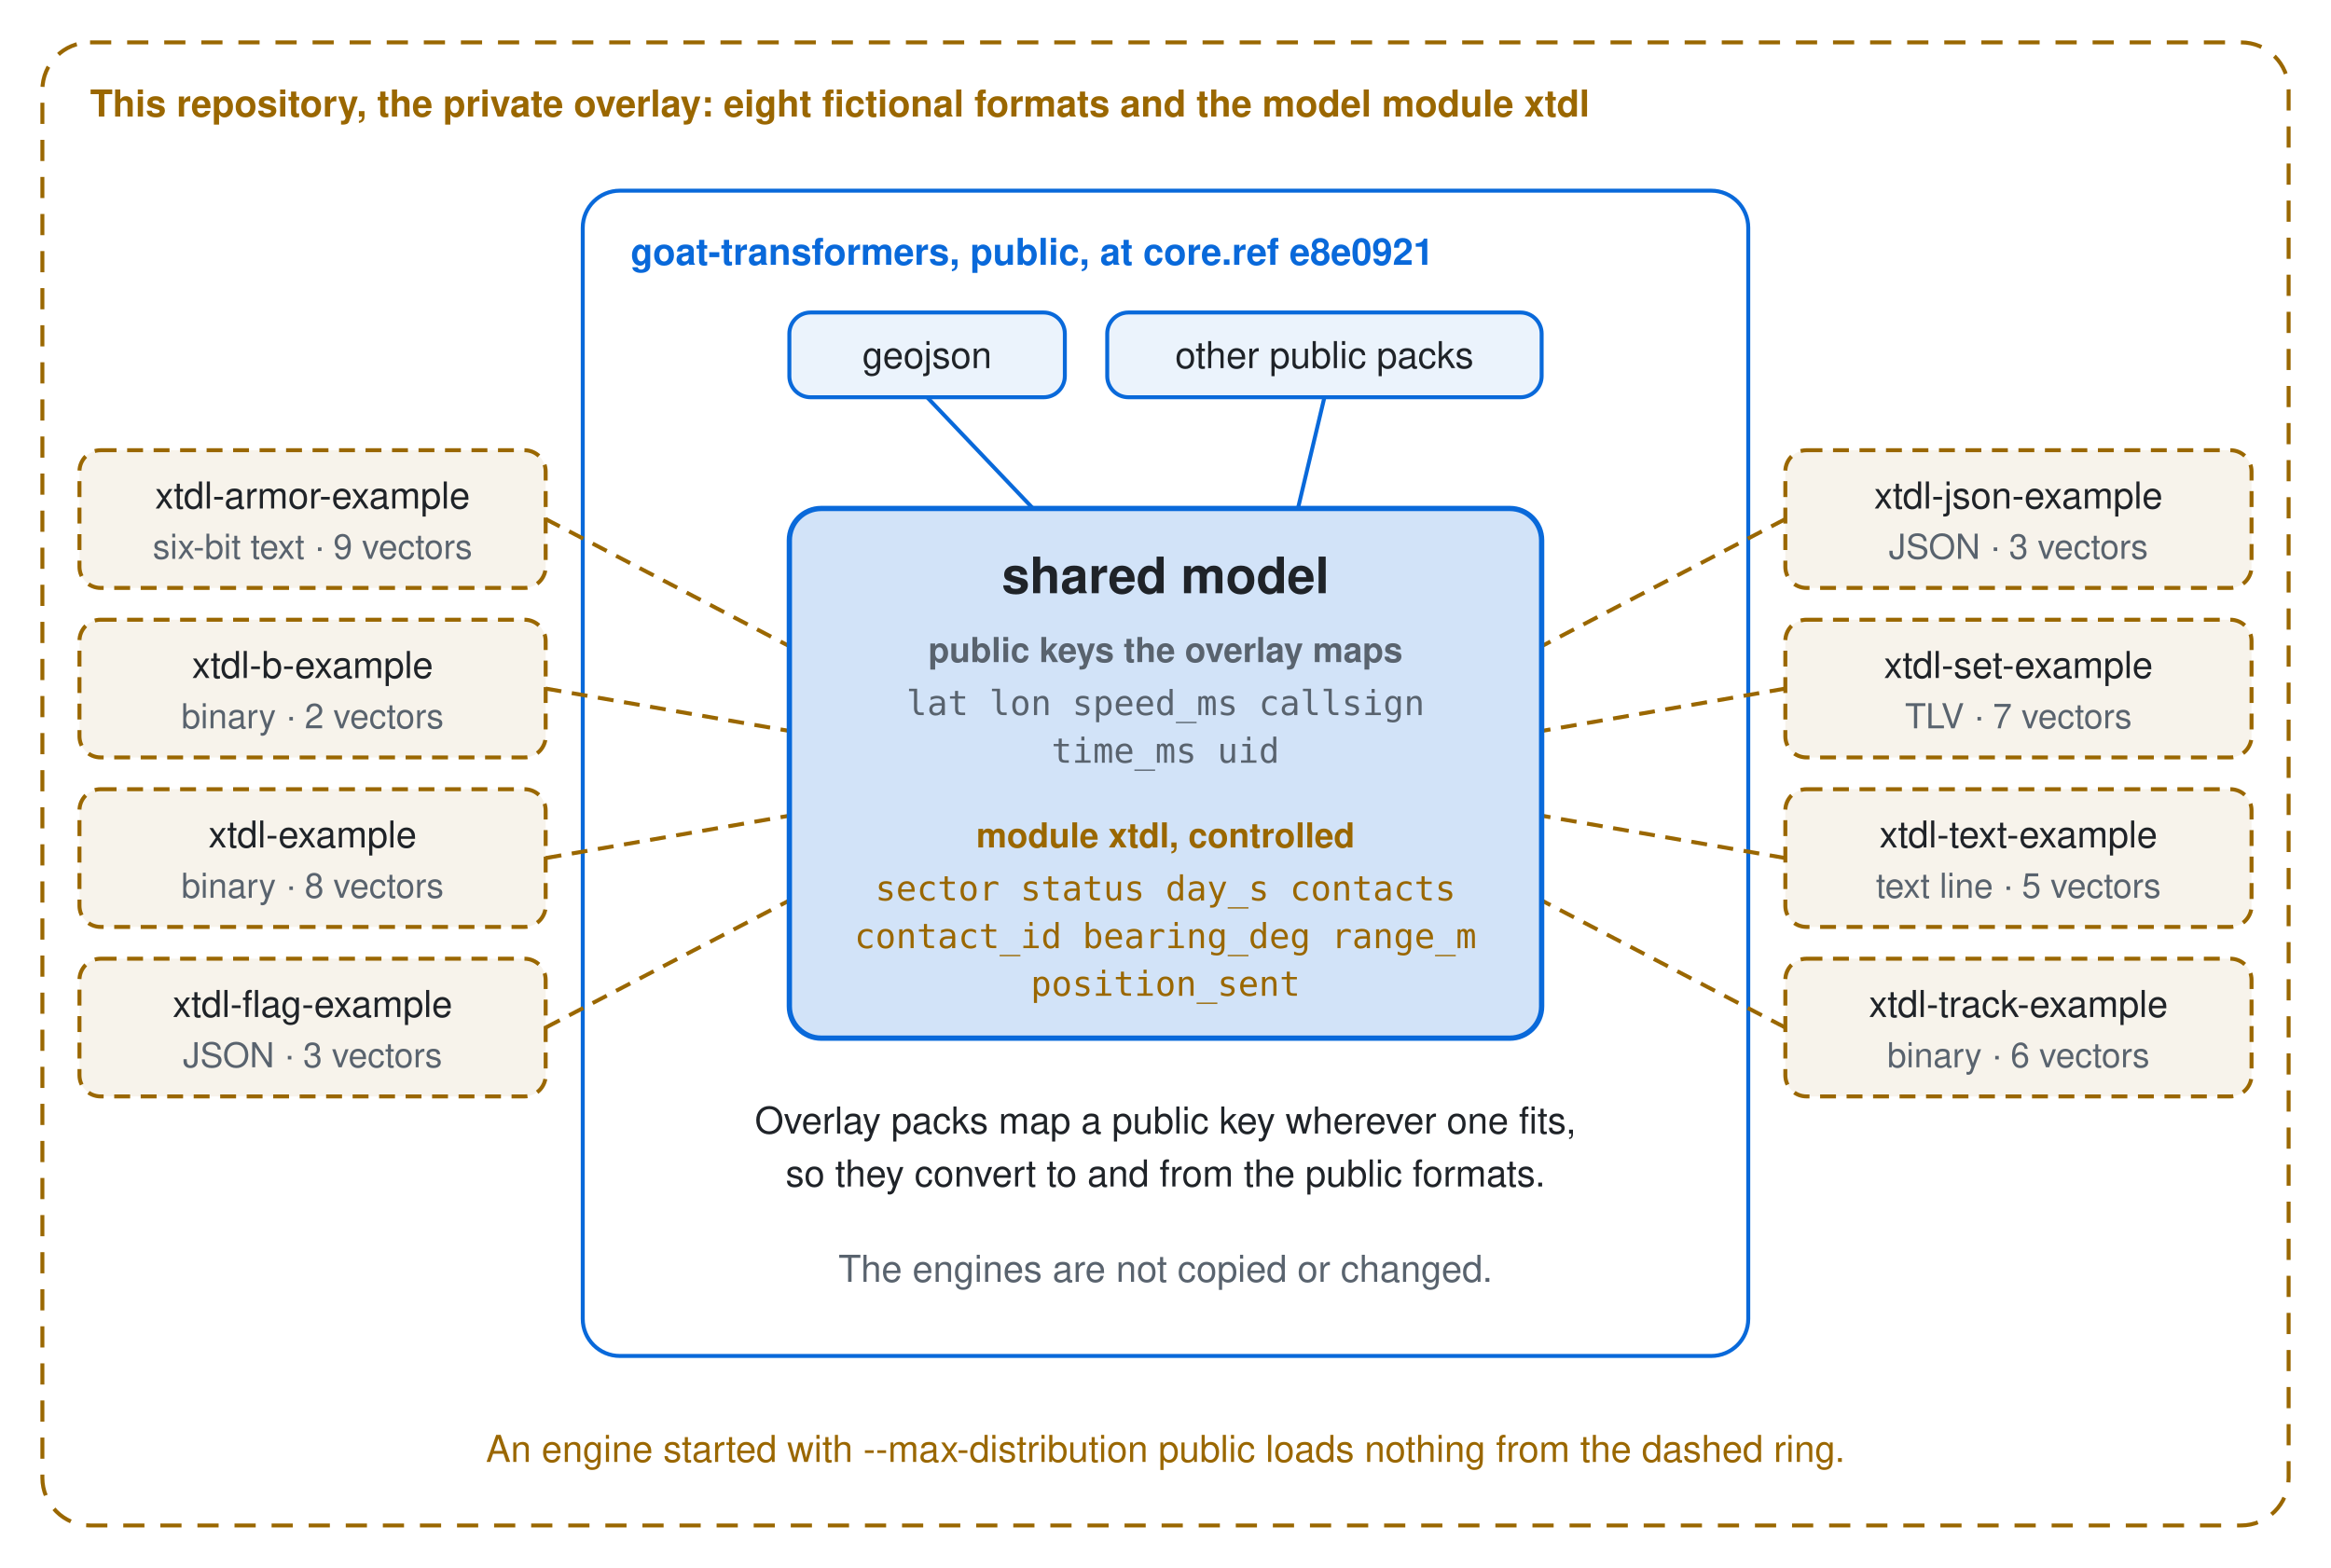
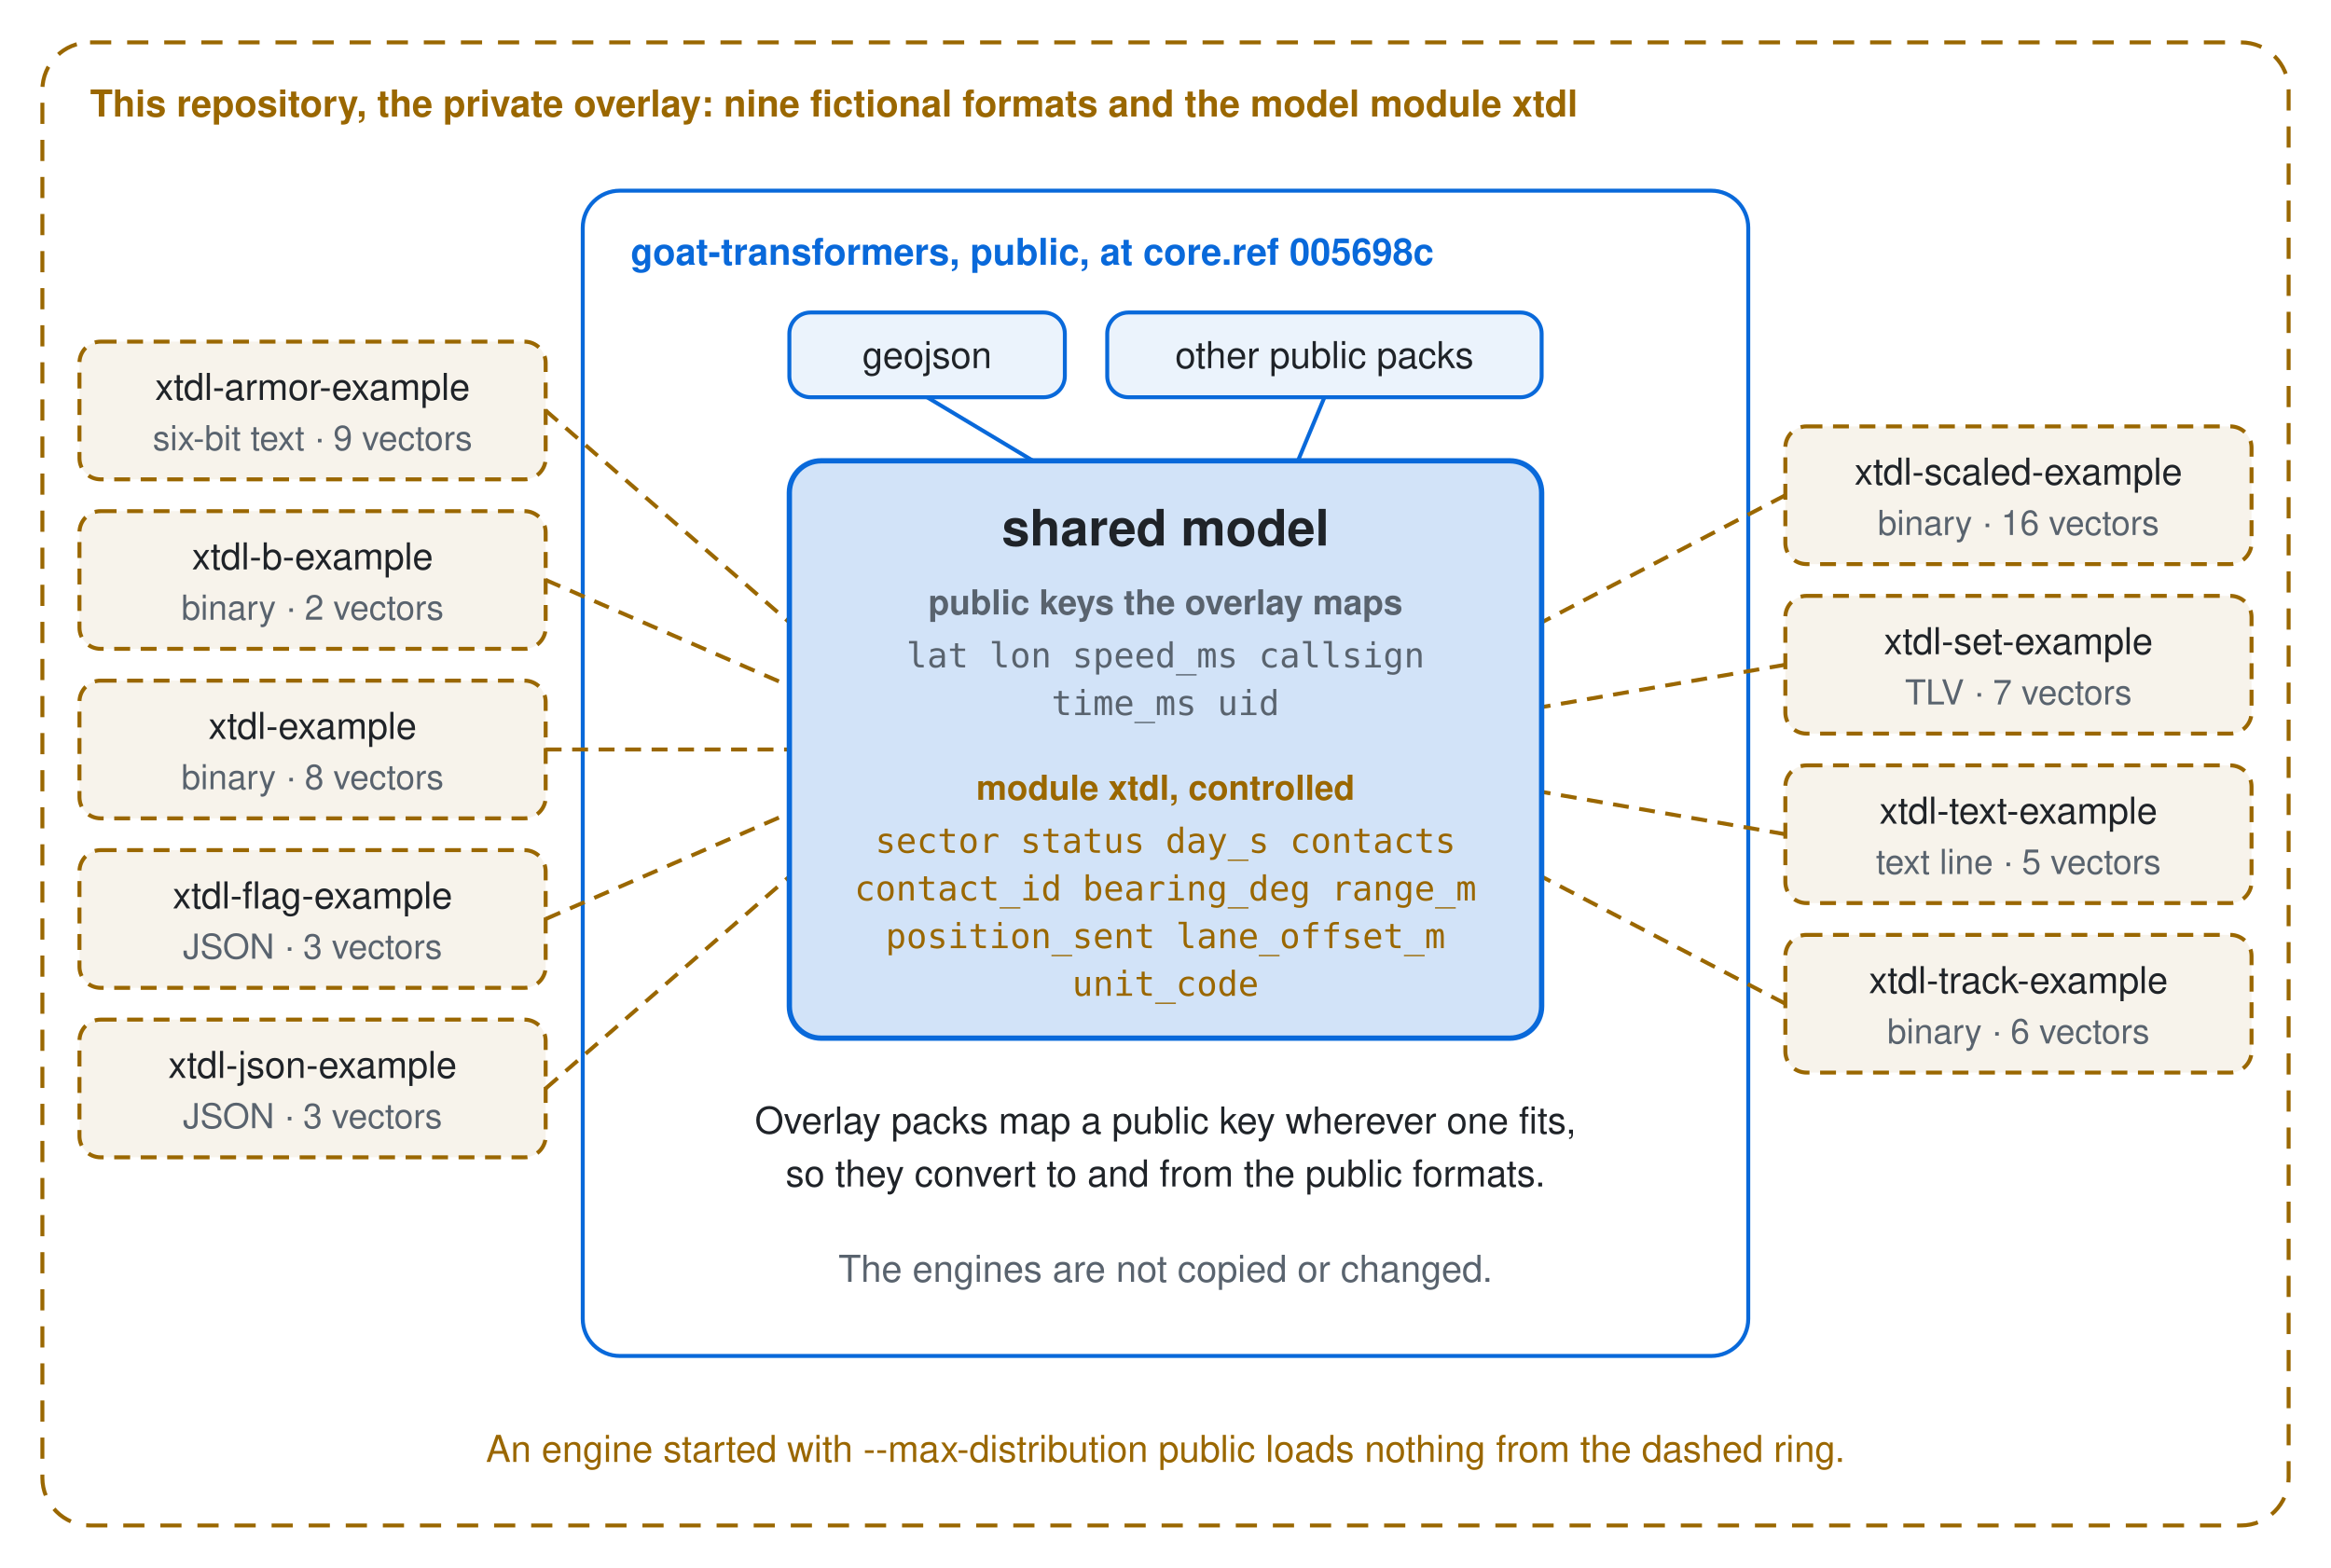
<svg xmlns="http://www.w3.org/2000/svg" viewBox="0 0 880 592" width="880" height="592" role="img" aria-labelledby="t d">
  <style>
  .ink{fill:#1f2328} .quiet{fill:#59636e} .pub{fill:#0969da} .ovl{fill:#9a6700}
  .t{font-family:-apple-system,BlinkMacSystemFont,"Segoe UI",Helvetica,Arial,sans-serif}
  .m{font-family:ui-monospace,SFMono-Regular,Menlo,Consolas,monospace}
  .box{fill:#0969da;fill-opacity:.08;stroke:#0969da;stroke-width:1.5}
  .hub{fill:#0969da;fill-opacity:.18;stroke:#0969da;stroke-width:2}
  .obox{fill:#9a6700;fill-opacity:.08;stroke:#9a6700;stroke-width:1.5;stroke-dasharray:6 4}
  .ring{fill:none;stroke:#0969da;stroke-width:1.5}
  .oring{fill:none;stroke:#9a6700;stroke-width:1.5;stroke-dasharray:8 6}
  .ln{stroke:#0969da;stroke-width:1.5;fill:none}
  .oln{stroke:#9a6700;stroke-width:1.5;fill:none;stroke-dasharray:6 4}
</style>
  <rect x="16" y="16" width="848" height="560" rx="18" class="oring" />
-   <text x="34" y="44" class="t ovl" font-size="14" text-anchor="start" font-weight="600">This repository, the private overlay: eight fictional formats and the model module xtdl</text>
+   <text x="34" y="44" class="t ovl" font-size="14" text-anchor="start" font-weight="600">This repository, the private overlay: nine fictional formats and the model module xtdl</text>
  <rect x="220" y="72" width="440" height="440" rx="14" class="ring" />
-   <text x="238" y="100" class="t pub" font-size="14" text-anchor="start" font-weight="600">goat-transformers, public, at core.ref e8e0921</text>
-   <path d="M350 150 L390 192" class="ln" />
-   <path d="M500 150 L490 192" class="ln" />
+   <text x="238" y="100" class="t pub" font-size="14" text-anchor="start" font-weight="600">goat-transformers, public, at core.ref 005698c</text>
+   <path d="M350 150 L390 174" class="ln" />
+   <path d="M500 150 L490 174" class="ln" />
  <rect x="298" y="118" width="104" height="32" rx="8" class="box" />
  <text x="350" y="139" class="t ink" font-size="14" text-anchor="middle">geojson</text>
  <rect x="418" y="118" width="164" height="32" rx="8" class="box" />
  <text x="500" y="139" class="t ink" font-size="14" text-anchor="middle">other public packs</text>
-   <path d="M206 196 L298 244" class="oln" />
-   <path d="M206 260 L298 276" class="oln" />
-   <path d="M206 324 L298 308" class="oln" />
-   <path d="M206 388 L298 340" class="oln" />
-   <path d="M674 196 L582 244" class="oln" />
-   <path d="M674 260 L582 276" class="oln" />
-   <path d="M674 324 L582 308" class="oln" />
-   <path d="M674 388 L582 340" class="oln" />
-   <rect x="30" y="170" width="176" height="52" rx="8" class="obox" />
-   <text x="118" y="192" class="t ink" font-size="14" text-anchor="middle">xtdl-armor-example</text>
-   <text x="118" y="211" class="t quiet" font-size="13" text-anchor="middle">six-bit text · 9 vectors</text>
-   <rect x="30" y="234" width="176" height="52" rx="8" class="obox" />
-   <text x="118" y="256" class="t ink" font-size="14" text-anchor="middle">xtdl-b-example</text>
-   <text x="118" y="275" class="t quiet" font-size="13" text-anchor="middle">binary · 2 vectors</text>
-   <rect x="30" y="298" width="176" height="52" rx="8" class="obox" />
-   <text x="118" y="320" class="t ink" font-size="14" text-anchor="middle">xtdl-example</text>
-   <text x="118" y="339" class="t quiet" font-size="13" text-anchor="middle">binary · 8 vectors</text>
-   <rect x="30" y="362" width="176" height="52" rx="8" class="obox" />
-   <text x="118" y="384" class="t ink" font-size="14" text-anchor="middle">xtdl-flag-example</text>
-   <text x="118" y="403" class="t quiet" font-size="13" text-anchor="middle">JSON · 3 vectors</text>
-   <rect x="674" y="170" width="176" height="52" rx="8" class="obox" />
-   <text x="762" y="192" class="t ink" font-size="14" text-anchor="middle">xtdl-json-example</text>
-   <text x="762" y="211" class="t quiet" font-size="13" text-anchor="middle">JSON · 3 vectors</text>
-   <rect x="674" y="234" width="176" height="52" rx="8" class="obox" />
-   <text x="762" y="256" class="t ink" font-size="14" text-anchor="middle">xtdl-set-example</text>
-   <text x="762" y="275" class="t quiet" font-size="13" text-anchor="middle">TLV · 7 vectors</text>
-   <rect x="674" y="298" width="176" height="52" rx="8" class="obox" />
-   <text x="762" y="320" class="t ink" font-size="14" text-anchor="middle">xtdl-text-example</text>
-   <text x="762" y="339" class="t quiet" font-size="13" text-anchor="middle">text line · 5 vectors</text>
-   <rect x="674" y="362" width="176" height="52" rx="8" class="obox" />
-   <text x="762" y="384" class="t ink" font-size="14" text-anchor="middle">xtdl-track-example</text>
-   <text x="762" y="403" class="t quiet" font-size="13" text-anchor="middle">binary · 6 vectors</text>
-   <rect x="298" y="192" width="284" height="200" rx="12" class="hub" />
-   <text x="440" y="224" class="t ink" font-size="19" text-anchor="middle" font-weight="600">shared model</text>
-   <text x="440" y="250" class="t quiet" font-size="13" text-anchor="middle" font-weight="600">public keys the overlay maps</text>
-   <text x="440" y="320" class="t ovl" font-size="13" text-anchor="middle" font-weight="600">module xtdl, controlled</text>
-   <text x="440" y="270" class="m quiet" font-size="13" text-anchor="middle">lat lon speed_ms callsign</text>
-   <text x="440" y="288" class="m quiet" font-size="13" text-anchor="middle">time_ms uid</text>
-   <text x="440" y="340" class="m ovl" font-size="13" text-anchor="middle">sector status day_s contacts</text>
-   <text x="440" y="358" class="m ovl" font-size="13" text-anchor="middle">contact_id bearing_deg range_m</text>
-   <text x="440" y="376" class="m ovl" font-size="13" text-anchor="middle">position_sent</text>
+   <path d="M206 155 L298 235" class="oln" />
+   <path d="M206 219 L298 259" class="oln" />
+   <path d="M206 283 L298 283" class="oln" />
+   <path d="M206 347 L298 307" class="oln" />
+   <path d="M206 411 L298 331" class="oln" />
+   <path d="M674 187 L582 235" class="oln" />
+   <path d="M674 251 L582 267" class="oln" />
+   <path d="M674 315 L582 299" class="oln" />
+   <path d="M674 379 L582 331" class="oln" />
+   <rect x="30" y="129" width="176" height="52" rx="8" class="obox" />
+   <text x="118" y="151" class="t ink" font-size="14" text-anchor="middle">xtdl-armor-example</text>
+   <text x="118" y="170" class="t quiet" font-size="13" text-anchor="middle">six-bit text · 9 vectors</text>
+   <rect x="30" y="193" width="176" height="52" rx="8" class="obox" />
+   <text x="118" y="215" class="t ink" font-size="14" text-anchor="middle">xtdl-b-example</text>
+   <text x="118" y="234" class="t quiet" font-size="13" text-anchor="middle">binary · 2 vectors</text>
+   <rect x="30" y="257" width="176" height="52" rx="8" class="obox" />
+   <text x="118" y="279" class="t ink" font-size="14" text-anchor="middle">xtdl-example</text>
+   <text x="118" y="298" class="t quiet" font-size="13" text-anchor="middle">binary · 8 vectors</text>
+   <rect x="30" y="321" width="176" height="52" rx="8" class="obox" />
+   <text x="118" y="343" class="t ink" font-size="14" text-anchor="middle">xtdl-flag-example</text>
+   <text x="118" y="362" class="t quiet" font-size="13" text-anchor="middle">JSON · 3 vectors</text>
+   <rect x="30" y="385" width="176" height="52" rx="8" class="obox" />
+   <text x="118" y="407" class="t ink" font-size="14" text-anchor="middle">xtdl-json-example</text>
+   <text x="118" y="426" class="t quiet" font-size="13" text-anchor="middle">JSON · 3 vectors</text>
+   <rect x="674" y="161" width="176" height="52" rx="8" class="obox" />
+   <text x="762" y="183" class="t ink" font-size="14" text-anchor="middle">xtdl-scaled-example</text>
+   <text x="762" y="202" class="t quiet" font-size="13" text-anchor="middle">binary · 16 vectors</text>
+   <rect x="674" y="225" width="176" height="52" rx="8" class="obox" />
+   <text x="762" y="247" class="t ink" font-size="14" text-anchor="middle">xtdl-set-example</text>
+   <text x="762" y="266" class="t quiet" font-size="13" text-anchor="middle">TLV · 7 vectors</text>
+   <rect x="674" y="289" width="176" height="52" rx="8" class="obox" />
+   <text x="762" y="311" class="t ink" font-size="14" text-anchor="middle">xtdl-text-example</text>
+   <text x="762" y="330" class="t quiet" font-size="13" text-anchor="middle">text line · 5 vectors</text>
+   <rect x="674" y="353" width="176" height="52" rx="8" class="obox" />
+   <text x="762" y="375" class="t ink" font-size="14" text-anchor="middle">xtdl-track-example</text>
+   <text x="762" y="394" class="t quiet" font-size="13" text-anchor="middle">binary · 6 vectors</text>
+   <rect x="298" y="174" width="284" height="218" rx="12" class="hub" />
+   <text x="440" y="206" class="t ink" font-size="19" text-anchor="middle" font-weight="600">shared model</text>
+   <text x="440" y="232" class="t quiet" font-size="13" text-anchor="middle" font-weight="600">public keys the overlay maps</text>
+   <text x="440" y="302" class="t ovl" font-size="13" text-anchor="middle" font-weight="600">module xtdl, controlled</text>
+   <text x="440" y="252" class="m quiet" font-size="13" text-anchor="middle">lat lon speed_ms callsign</text>
+   <text x="440" y="270" class="m quiet" font-size="13" text-anchor="middle">time_ms uid</text>
+   <text x="440" y="322" class="m ovl" font-size="13" text-anchor="middle">sector status day_s contacts</text>
+   <text x="440" y="340" class="m ovl" font-size="13" text-anchor="middle">contact_id bearing_deg range_m</text>
+   <text x="440" y="358" class="m ovl" font-size="13" text-anchor="middle">position_sent lane_offset_m</text>
+   <text x="440" y="376" class="m ovl" font-size="13" text-anchor="middle">unit_code</text>
  <text x="440" y="428" class="t ink" font-size="14" text-anchor="middle">Overlay packs map a public key wherever one fits,</text>
  <text x="440" y="448" class="t ink" font-size="14" text-anchor="middle">so they convert to and from the public formats.</text>
  <text x="440" y="484" class="t quiet" font-size="14" text-anchor="middle">The engines are not copied or changed.</text>
  <text x="440" y="552" class="t ovl" font-size="14" text-anchor="middle">An engine started with --max-distribution public loads nothing from the dashed ring.</text>
</svg>
